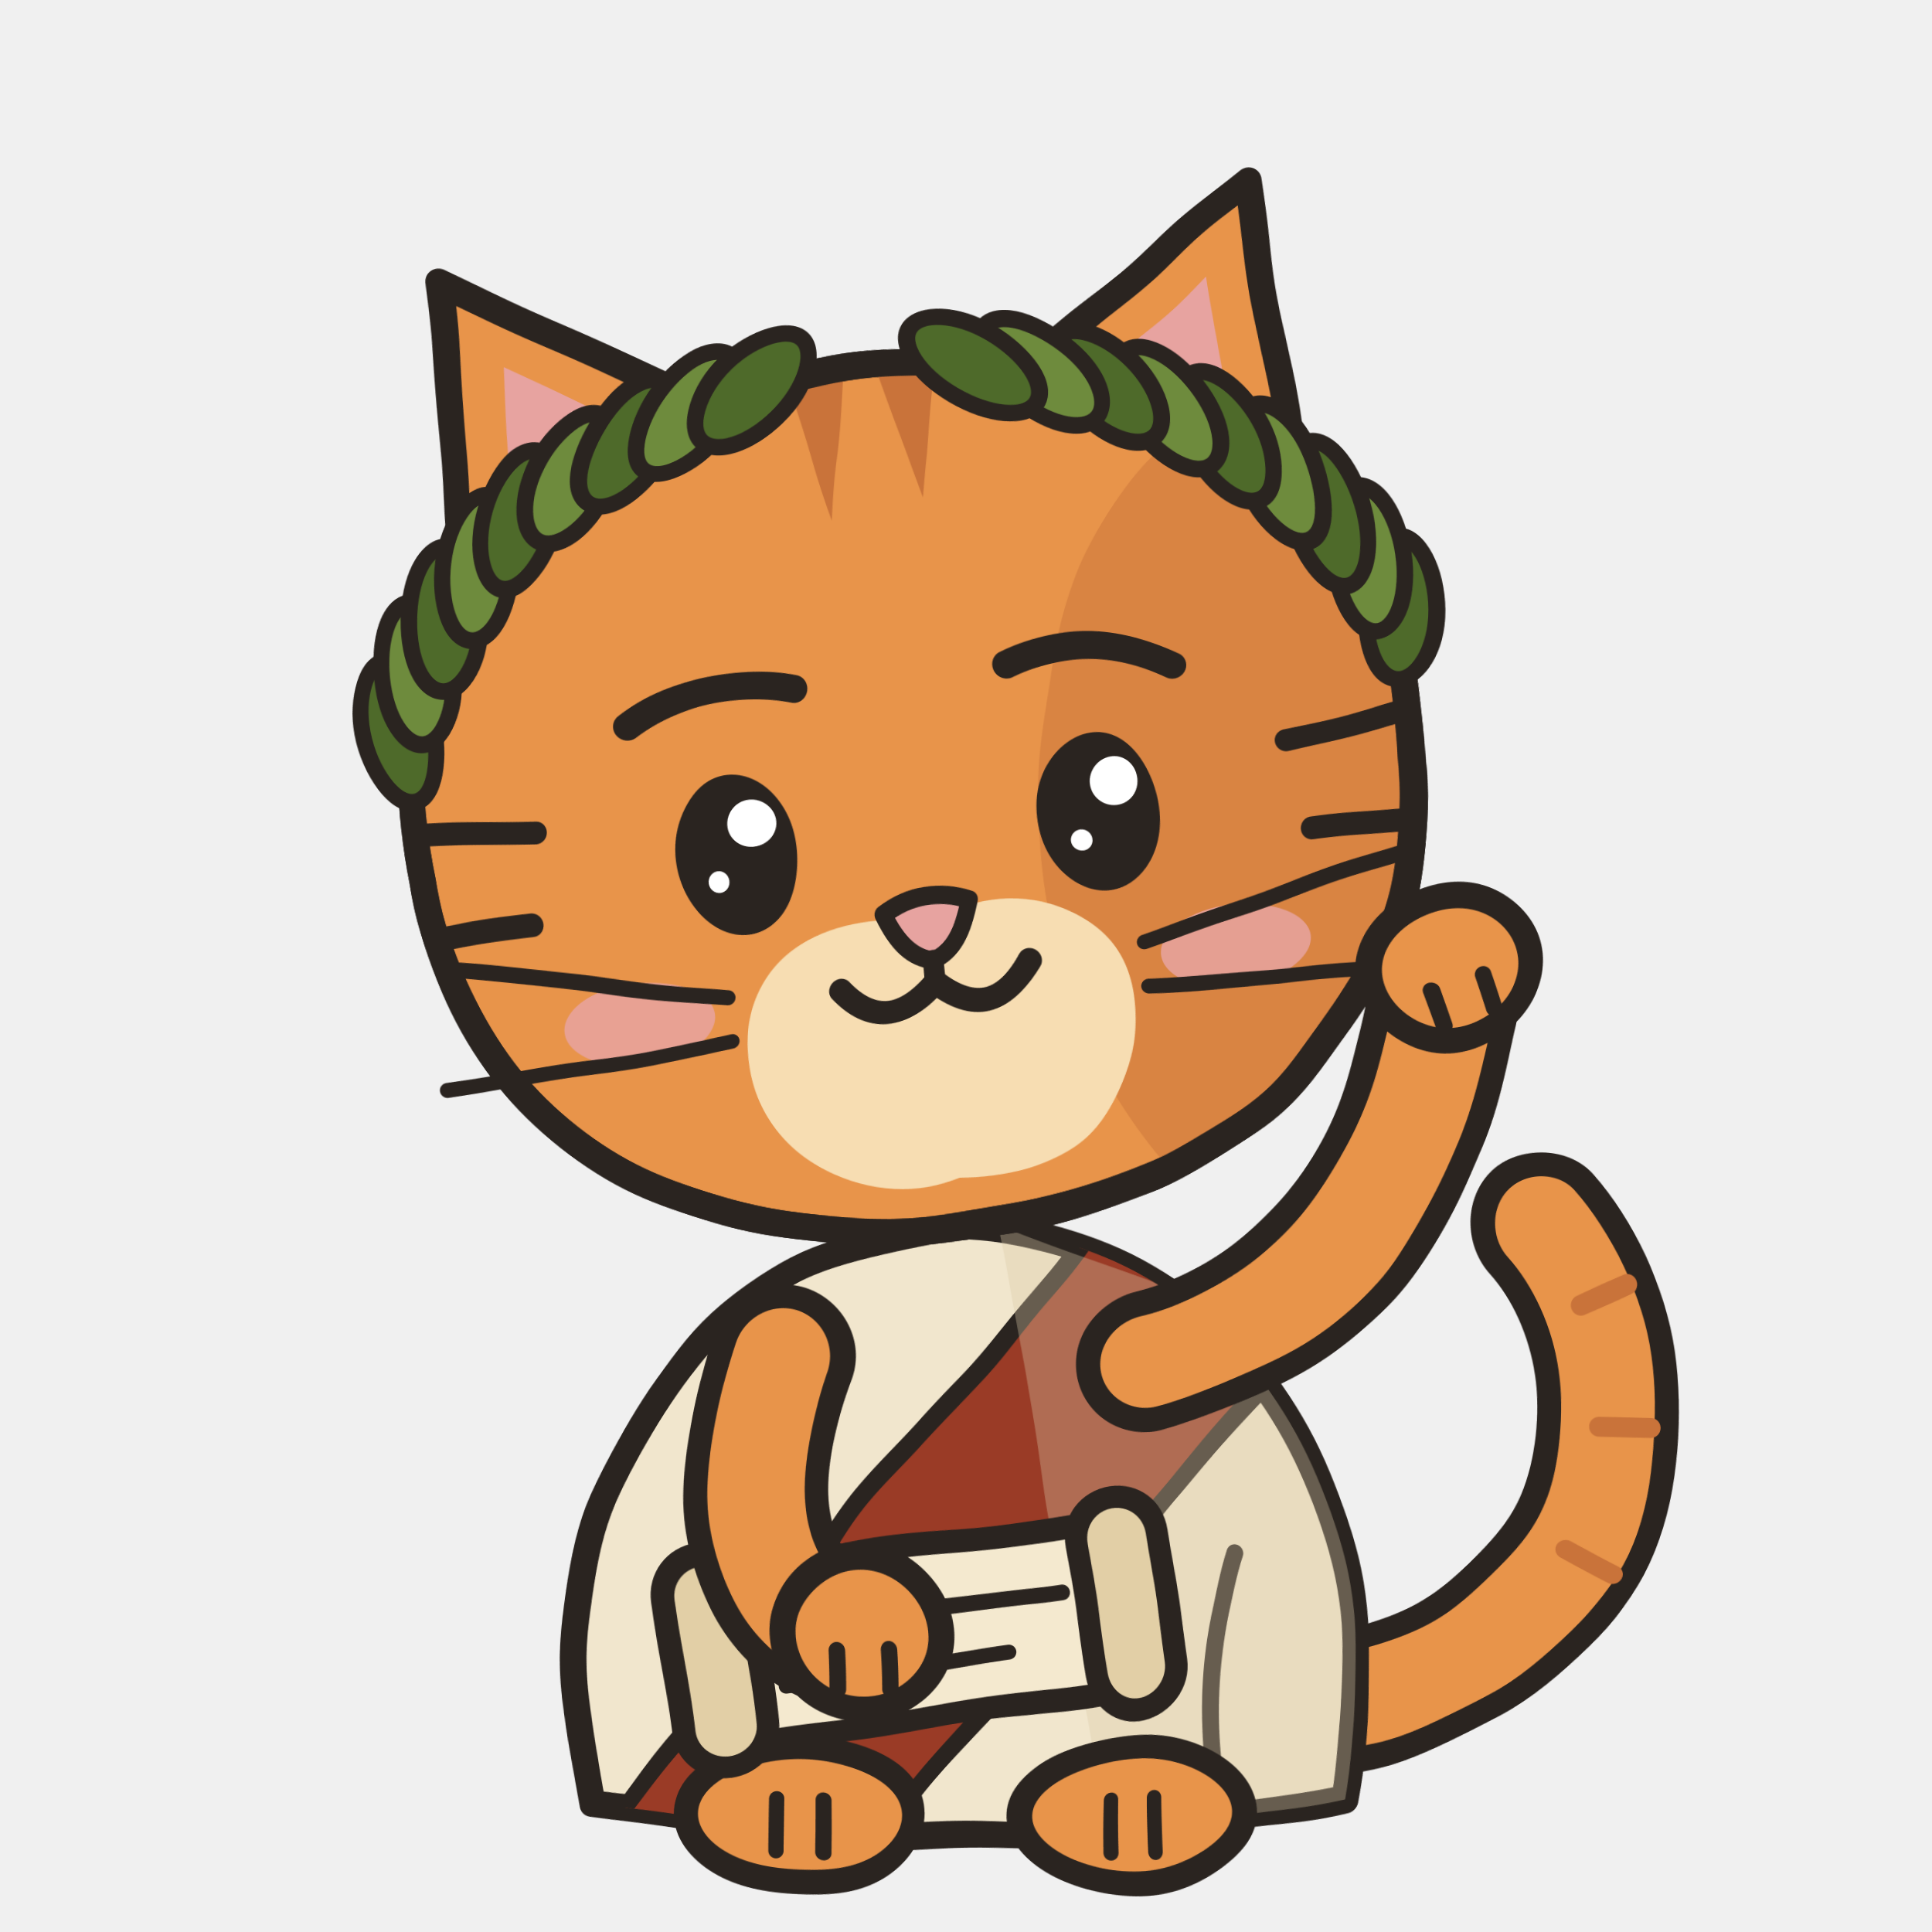
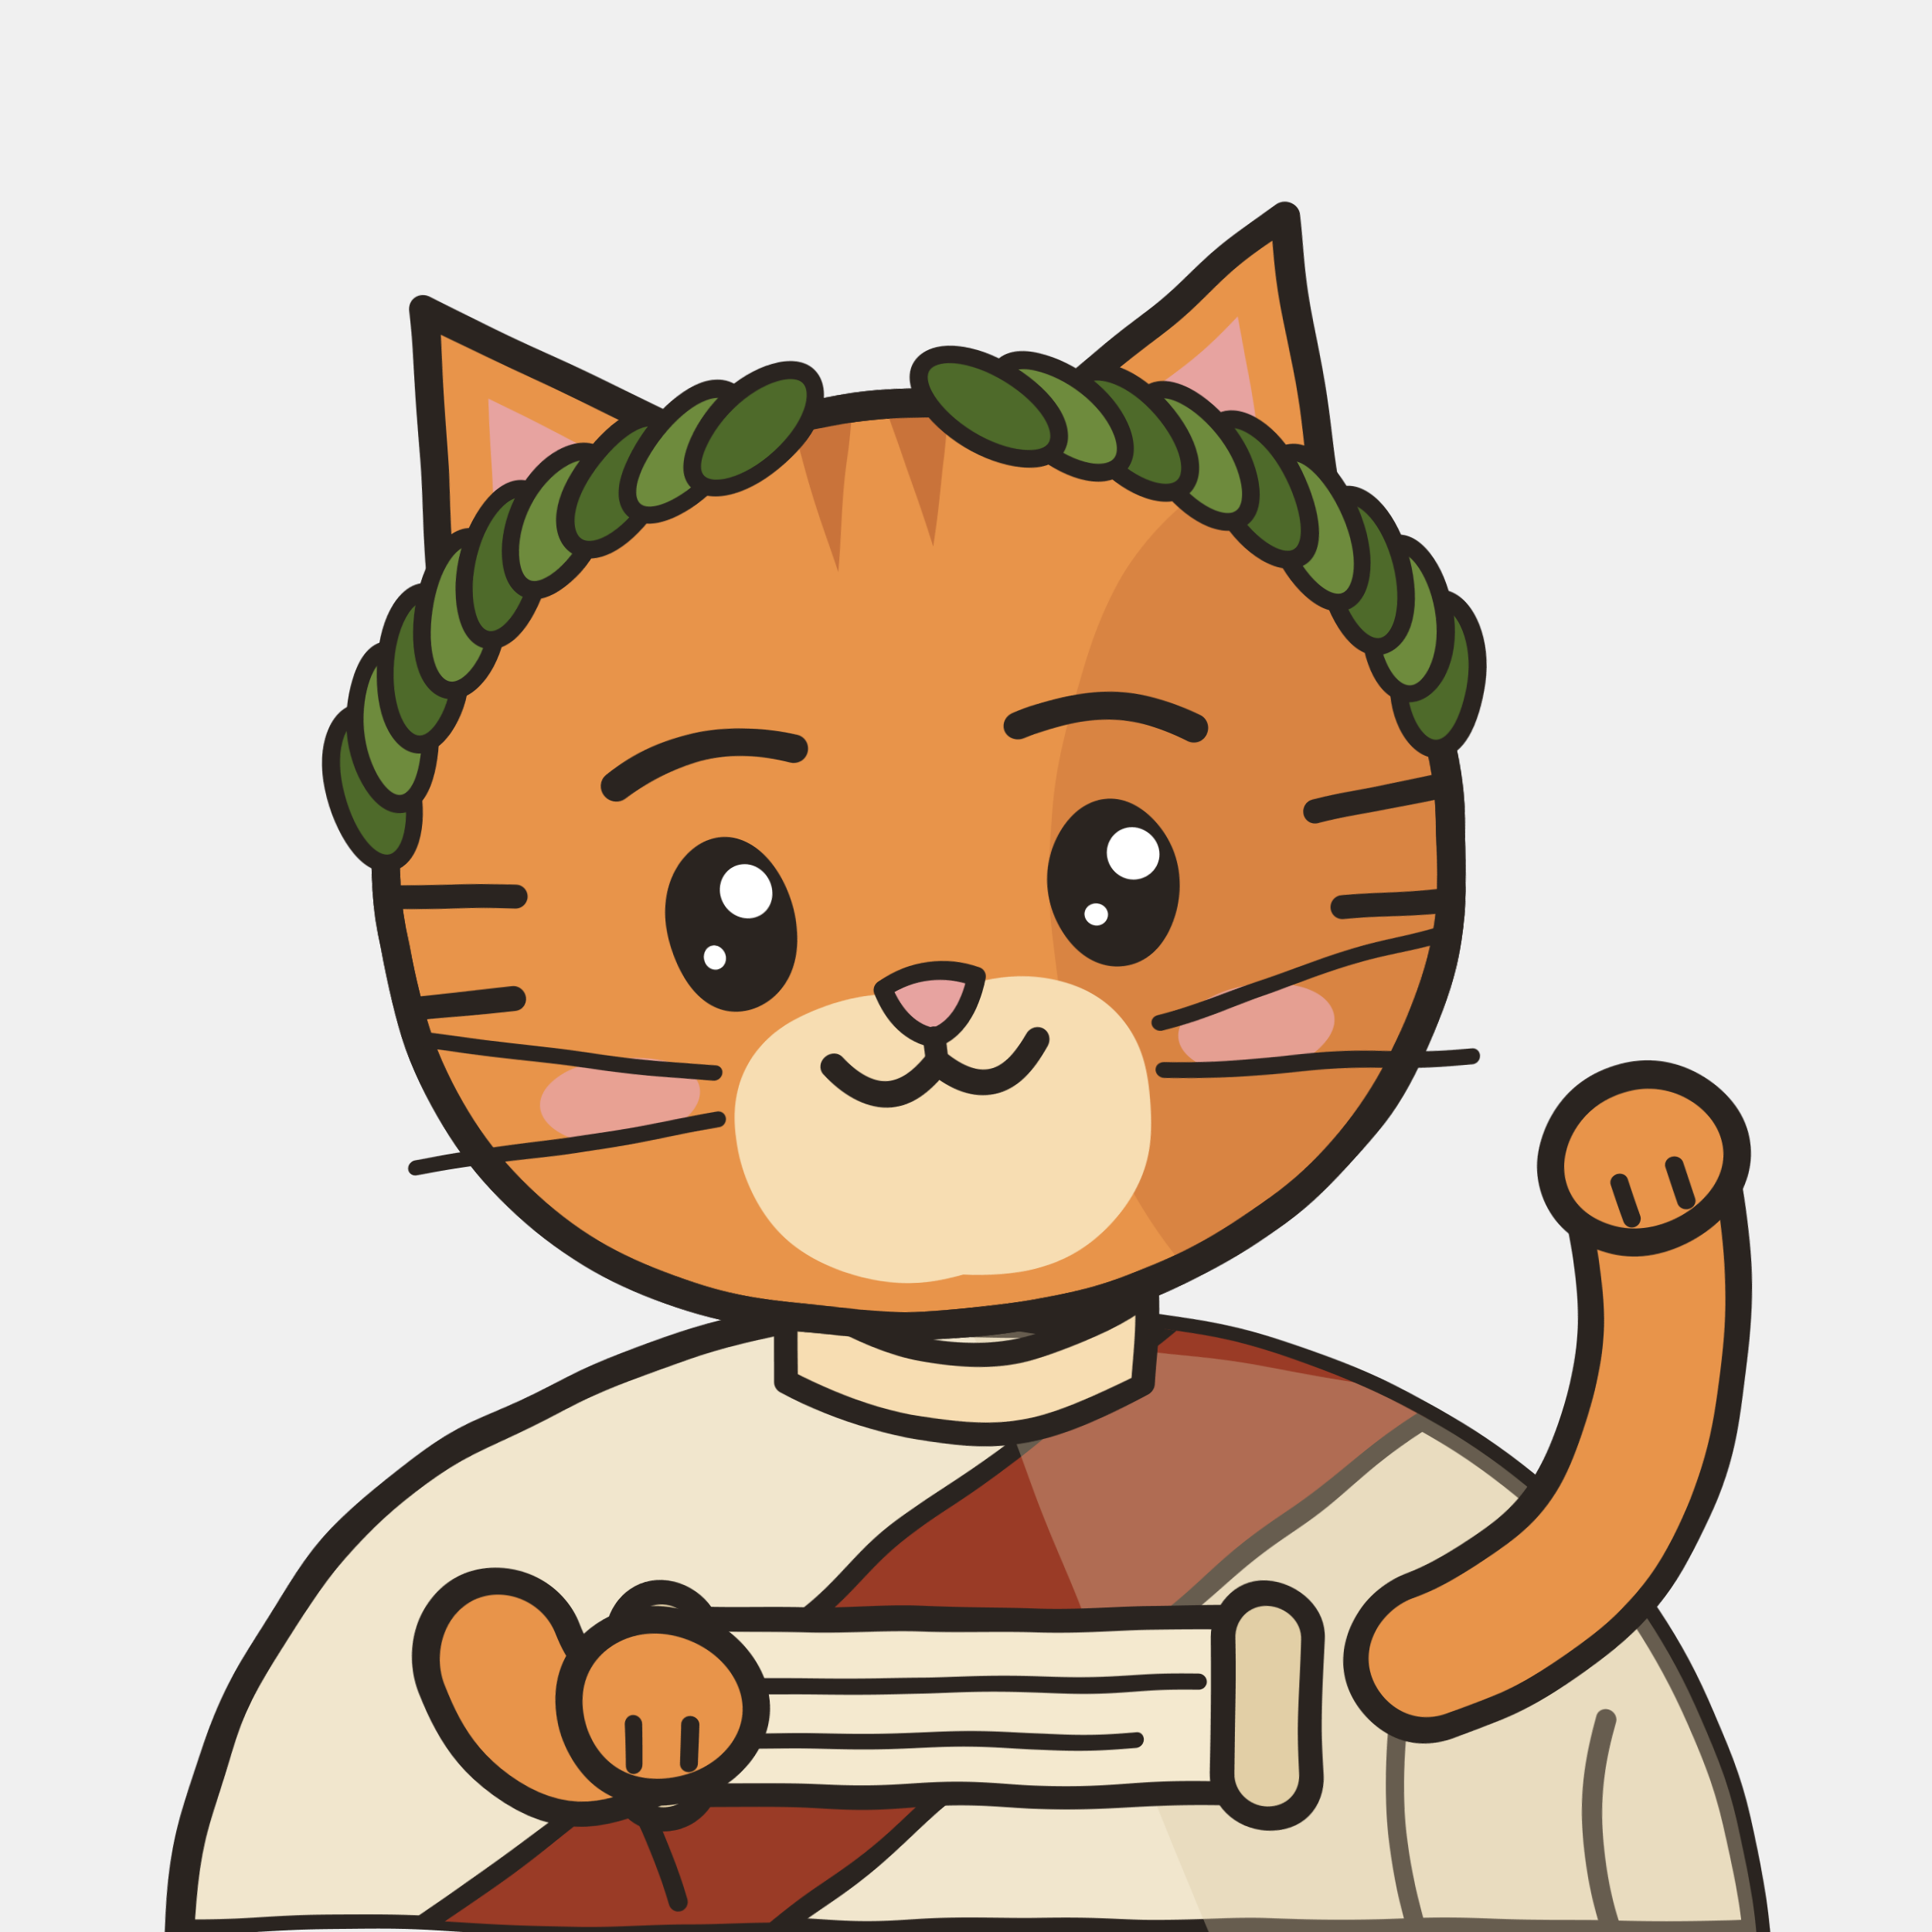
<svg xmlns="http://www.w3.org/2000/svg" viewBox="0 0 240 240" width="240" height="240">
  <defs>
    <filter id="rough" x="-5%" y="-5%" width="110%" height="110%">
      <feTurbulence type="fractalNoise" baseFrequency="0.035" numOctaves="2" seed="7" result="n" />
      <feDisplacementMap in="SourceGraphic" in2="n" scale="2.2" />
    </filter>
    <clipPath id="head">
      <path d="M54,96 C50,56 84,36 120,36 C156,36 190,56 186,96 C184,132 156,150 120,150 C84,150 56,132 54,96 Z" />
    </clipPath>
    <clipPath id="body">
-       <path d="M70,226 C62,190 82,152 120,150 C158,152 178,190 170,226 Q120,236 70,226 Z" />
+       <path d="M22,240 C26,196 58,170 100,164 L140,164 C182,170 214,196 218,240 Z" />
    </clipPath>
  </defs>
  <g filter="url(#rough)">
-     <g transform="translate(7.2 11) scale(0.94)">
-       <path d="M160,214 C206,214 214,170 196,150" fill="none" stroke="#2A2420" stroke-width="19.0" stroke-linecap="round" />
-       <path d="M160,214 C206,214 214,170 196,150" fill="none" stroke="#E8944A" stroke-width="12.5" stroke-linecap="round" />
-       <path d="M205.2,196.1 L199.1,192.9" fill="none" stroke="#C9733A" stroke-width="2.6" stroke-linecap="round" stroke-linejoin="round" />
-       <path d="M210.6,177.1 L203.7,176.9" fill="none" stroke="#C9733A" stroke-width="2.6" stroke-linecap="round" stroke-linejoin="round" />
-       <path d="M207.6,158.2 L201.2,160.8" fill="none" stroke="#C9733A" stroke-width="2.6" stroke-linecap="round" stroke-linejoin="round" />
-       <path d="M70,226 C62,190 82,152 120,150 C158,152 178,190 170,226 Q120,236 70,226 Z" fill="#F1E6CD" stroke="#2A2420" stroke-width="3.6" stroke-linejoin="round" stroke-linecap="round" />
-       <g clip-path="url(#body)">
-         <path d="M140,146 L170,160 L100,240 L64,240 Z" fill="#9A3B26" stroke="#2A2420" stroke-width="2.4" stroke-linejoin="round" stroke-linecap="round" />
-         <path d="M84,196 Q92,206 92,226" fill="none" stroke="#2A2420" stroke-width="2.2" stroke-linecap="round" stroke-linejoin="round" />
-         <path d="M156,194 Q150,210 154,228" fill="none" stroke="#2A2420" stroke-width="2.2" stroke-linecap="round" stroke-linejoin="round" />
-         <path d="M124,150 L180,170 L180,240 L140,240 Z" fill="#D9C9A6" opacity=".35" />
+     <path d="M22,240 C26,196 58,170 100,164 L140,164 C182,170 214,196 218,240 Z" fill="#F1E6CD" stroke="#2A2420" stroke-width="3.6" stroke-linejoin="round" stroke-linecap="round" />
+     <g clip-path="url(#body)">
+       <path d="M150,160 L190,166 L96,240 L52,240 Z" fill="#9A3B26" stroke="#2A2420" stroke-width="2.4" stroke-linejoin="round" stroke-linecap="round" />
+       <path d="M60,206 Q78,214 84,236" fill="none" stroke="#2A2420" stroke-width="2.4" stroke-linecap="round" stroke-linejoin="round" />
+       <path d="M178,200 Q170,218 176,240" fill="none" stroke="#2A2420" stroke-width="2.4" stroke-linecap="round" stroke-linejoin="round" />
+       <path d="M200,214 Q196,228 200,240" fill="none" stroke="#2A2420" stroke-width="2.4" stroke-linecap="round" stroke-linejoin="round" />
+       <path d="M120,164 L220,180 L220,240 L150,240 Z" fill="#D9C9A6" opacity=".35" />
+     </g>
+     <path d="M98,160 Q120,176 142,160 L142,172 Q120,184 98,172 Z" fill="#F7DDB2" stroke="#2A2420" stroke-width="3" stroke-linejoin="round" stroke-linecap="round" />
+     <g transform="rotate(0 120 212)">
+       <rect x="83.0" y="201" width="74" height="22" rx="2" fill="#F4E9CF" stroke="#2A2420" stroke-width="3" stroke-linejoin="round" stroke-linecap="round" />
+       <path d="M91.0,209 L149.0,209" fill="none" stroke="#2A2420" stroke-width="2" stroke-linecap="round" stroke-linejoin="round" />
+       <path d="M91.0,216 L141.0,216" fill="none" stroke="#2A2420" stroke-width="2" stroke-linecap="round" stroke-linejoin="round" />
+       <rect x="77.0" y="198" width="11" height="28" rx="5.5" fill="#E2CFA6" stroke="#2A2420" stroke-width="3" stroke-linejoin="round" stroke-linecap="round" />
+       <rect x="152.0" y="198" width="11" height="28" rx="5.5" fill="#E2CFA6" stroke="#2A2420" stroke-width="3" stroke-linejoin="round" stroke-linecap="round" />
+     </g>
+     <g transform="translate(0 14) rotate(-6 120 150)">
+       <path d="M64,74 L66,18 L108,44 Z" fill="#E8944A" stroke="#2A2420" stroke-width="3.6" stroke-linejoin="round" stroke-linecap="round" />
+       <path d="M72,64 L73,30 L98,46 Z" fill="#E7A3A0" />
+       <path d="M176,74 L174,18 L132,44 Z" fill="#E8944A" stroke="#2A2420" stroke-width="3.6" stroke-linejoin="round" stroke-linecap="round" />
+       <path d="M168,64 L167,30 L142,46 Z" fill="#E7A3A0" />
+       <path d="M54,96 C50,56 84,36 120,36 C156,36 190,56 186,96 C184,132 156,150 120,150 C84,150 56,132 54,96 Z" fill="#E8944A" stroke="#2A2420" stroke-width="3.6" stroke-linejoin="round" stroke-linecap="round" />
+       <g clip-path="url(#head)">
+         <ellipse cx="170" cy="104" rx="34" ry="56" fill="#C9733A" opacity=".5" />
+         <path d="M110,36 L114,56 L118,36 Z M122,36 L126,54 L130,36 Z" fill="#C9733A" />
+         <path d="M55,90 L70,92" fill="none" stroke="#2A2420" stroke-width="3" stroke-linecap="round" stroke-linejoin="round" />
+         <path d="M55,104 L68,104" fill="none" stroke="#2A2420" stroke-width="3" stroke-linecap="round" stroke-linejoin="round" />
+         <path d="M185,90 L170,92" fill="none" stroke="#2A2420" stroke-width="3" stroke-linecap="round" stroke-linejoin="round" />
+         <path d="M185,104 L172,104" fill="none" stroke="#2A2420" stroke-width="3" stroke-linecap="round" stroke-linejoin="round" />
      </g>
-       <ellipse cx="98" cy="228" rx="15" ry="9" fill="#E8944A" stroke="#2A2420" stroke-width="3.2" stroke-linejoin="round" stroke-linecap="round" />
-       <ellipse cx="142" cy="228" rx="15" ry="9" fill="#E8944A" stroke="#2A2420" stroke-width="3.2" stroke-linejoin="round" stroke-linecap="round" />
-       <path d="M95,226 L95,233" fill="none" stroke="#2A2420" stroke-width="2" stroke-linecap="round" stroke-linejoin="round" />
-       <path d="M101,226 L101,233" fill="none" stroke="#2A2420" stroke-width="2" stroke-linecap="round" stroke-linejoin="round" />
-       <path d="M139,226 L139,233" fill="none" stroke="#2A2420" stroke-width="2" stroke-linecap="round" stroke-linejoin="round" />
-       <path d="M145,226 L145,233" fill="none" stroke="#2A2420" stroke-width="2" stroke-linecap="round" stroke-linejoin="round" />
-       <g transform="translate(0 0) rotate(-7 120 150)">
-         <path d="M64,74 L66,18 L108,44 Z" fill="#E8944A" stroke="#2A2420" stroke-width="3.6" stroke-linejoin="round" stroke-linecap="round" />
-         <path d="M72,64 L73,30 L98,46 Z" fill="#E7A3A0" />
-         <path d="M176,74 L174,18 L132,44 Z" fill="#E8944A" stroke="#2A2420" stroke-width="3.6" stroke-linejoin="round" stroke-linecap="round" />
-         <path d="M168,64 L167,30 L142,46 Z" fill="#E7A3A0" />
-         <path d="M54,96 C50,56 84,36 120,36 C156,36 190,56 186,96 C184,132 156,150 120,150 C84,150 56,132 54,96 Z" fill="#E8944A" stroke="#2A2420" stroke-width="3.6" stroke-linejoin="round" stroke-linecap="round" />
-         <g clip-path="url(#head)">
-           <ellipse cx="170" cy="104" rx="34" ry="56" fill="#C9733A" opacity=".5" />
-           <path d="M110,36 L114,56 L118,36 Z M122,36 L126,54 L130,36 Z" fill="#C9733A" />
-           <path d="M55,90 L70,92" fill="none" stroke="#2A2420" stroke-width="3" stroke-linecap="round" stroke-linejoin="round" />
-           <path d="M55,104 L68,104" fill="none" stroke="#2A2420" stroke-width="3" stroke-linecap="round" stroke-linejoin="round" />
-           <path d="M185,90 L170,92" fill="none" stroke="#2A2420" stroke-width="3" stroke-linecap="round" stroke-linejoin="round" />
-           <path d="M185,104 L172,104" fill="none" stroke="#2A2420" stroke-width="3" stroke-linecap="round" stroke-linejoin="round" />
-         </g>
-         <path d="M54,96 C50,56 84,36 120,36 C156,36 190,56 186,96 C184,132 156,150 120,150 C84,150 56,132 54,96 Z" fill="none" stroke="#2A2420" stroke-width="3.6" stroke-linejoin="round" stroke-linecap="round" />
-         <path d="M94,124 C94,110 108,106 120,110 C132,106 146,110 146,124 C146,140 132,146 120,144 C108,146 94,140 94,124 Z" fill="#F7DDB2" />
-         <ellipse cx="53.4" cy="76.1" rx="9.5" ry="4.8" transform="rotate(263.0 53.4 76.1)" fill="#4E6A2A" stroke="#2A2420" stroke-width="2.2" stroke-linejoin="round" stroke-linecap="round" />
-         <ellipse cx="56.8" cy="69.0" rx="9.5" ry="4.8" transform="rotate(270.5 56.8 69.0)" fill="#6E8B3D" stroke="#2A2420" stroke-width="2.2" stroke-linejoin="round" stroke-linecap="round" />
-         <ellipse cx="61.3" cy="62.4" rx="9.5" ry="4.8" transform="rotate(278.0 61.3 62.4)" fill="#4E6A2A" stroke="#2A2420" stroke-width="2.2" stroke-linejoin="round" stroke-linecap="round" />
-         <ellipse cx="66.8" cy="56.3" rx="9.5" ry="4.8" transform="rotate(285.5 66.8 56.3)" fill="#6E8B3D" stroke="#2A2420" stroke-width="2.2" stroke-linejoin="round" stroke-linecap="round" />
-         <ellipse cx="73.2" cy="50.9" rx="9.5" ry="4.8" transform="rotate(293.0 73.2 50.9)" fill="#4E6A2A" stroke="#2A2420" stroke-width="2.2" stroke-linejoin="round" stroke-linecap="round" />
-         <ellipse cx="80.4" cy="46.2" rx="9.5" ry="4.8" transform="rotate(300.5 80.4 46.2)" fill="#6E8B3D" stroke="#2A2420" stroke-width="2.2" stroke-linejoin="round" stroke-linecap="round" />
-         <ellipse cx="88.2" cy="42.3" rx="9.5" ry="4.8" transform="rotate(308.0 88.2 42.3)" fill="#4E6A2A" stroke="#2A2420" stroke-width="2.2" stroke-linejoin="round" stroke-linecap="round" />
-         <ellipse cx="96.6" cy="39.3" rx="9.5" ry="4.8" transform="rotate(315.5 96.6 39.3)" fill="#6E8B3D" stroke="#2A2420" stroke-width="2.2" stroke-linejoin="round" stroke-linecap="round" />
-         <ellipse cx="105.4" cy="37.3" rx="9.5" ry="4.8" transform="rotate(323.0 105.4 37.3)" fill="#4E6A2A" stroke="#2A2420" stroke-width="2.2" stroke-linejoin="round" stroke-linecap="round" />
-         <ellipse cx="186.6" cy="76.1" rx="9.5" ry="4.8" transform="rotate(457.0 186.6 76.1)" fill="#4E6A2A" stroke="#2A2420" stroke-width="2.2" stroke-linejoin="round" stroke-linecap="round" />
-         <ellipse cx="183.2" cy="69.0" rx="9.5" ry="4.8" transform="rotate(449.5 183.2 69.0)" fill="#6E8B3D" stroke="#2A2420" stroke-width="2.2" stroke-linejoin="round" stroke-linecap="round" />
-         <ellipse cx="178.7" cy="62.4" rx="9.5" ry="4.8" transform="rotate(442.0 178.7 62.4)" fill="#4E6A2A" stroke="#2A2420" stroke-width="2.2" stroke-linejoin="round" stroke-linecap="round" />
-         <ellipse cx="173.2" cy="56.3" rx="9.5" ry="4.8" transform="rotate(434.5 173.2 56.3)" fill="#6E8B3D" stroke="#2A2420" stroke-width="2.2" stroke-linejoin="round" stroke-linecap="round" />
-         <ellipse cx="166.8" cy="50.9" rx="9.5" ry="4.8" transform="rotate(427.0 166.8 50.9)" fill="#4E6A2A" stroke="#2A2420" stroke-width="2.2" stroke-linejoin="round" stroke-linecap="round" />
-         <ellipse cx="159.6" cy="46.2" rx="9.5" ry="4.8" transform="rotate(419.5 159.6 46.2)" fill="#6E8B3D" stroke="#2A2420" stroke-width="2.2" stroke-linejoin="round" stroke-linecap="round" />
-         <ellipse cx="151.8" cy="42.3" rx="9.5" ry="4.8" transform="rotate(412.0 151.8 42.3)" fill="#4E6A2A" stroke="#2A2420" stroke-width="2.2" stroke-linejoin="round" stroke-linecap="round" />
-         <ellipse cx="143.4" cy="39.3" rx="9.5" ry="4.8" transform="rotate(404.5 143.4 39.3)" fill="#6E8B3D" stroke="#2A2420" stroke-width="2.2" stroke-linejoin="round" stroke-linecap="round" />
-         <ellipse cx="134.6" cy="37.3" rx="9.5" ry="4.8" transform="rotate(397.0 134.6 37.3)" fill="#4E6A2A" stroke="#2A2420" stroke-width="2.2" stroke-linejoin="round" stroke-linecap="round" />
-         <ellipse cx="96" cy="98" rx="8" ry="10.5" fill="#2A2420" />
-         <circle cx="98.6" cy="94.4" r="3.2" fill="#fff" />
-         <circle cx="93.4" cy="101.6" r="1.4" fill="#fff" />
-         <ellipse cx="144" cy="98" rx="8" ry="10.5" fill="#2A2420" />
-         <circle cx="146.6" cy="94.4" r="3.2" fill="#fff" />
-         <circle cx="141.4" cy="101.6" r="1.4" fill="#fff" />
-         <path d="M84,80 Q95,73 106,77" fill="none" stroke="#2A2420" stroke-width="3.6" stroke-linecap="round" stroke-linejoin="round" />
-         <path d="M134,77 Q145,73 156,80" fill="none" stroke="#2A2420" stroke-width="3.6" stroke-linecap="round" stroke-linejoin="round" />
-         <ellipse cx="80" cy="118" rx="10" ry="5.5" fill="#E7A3A0" opacity=".85" />
-         <ellipse cx="160" cy="118" rx="10" ry="5.5" fill="#E7A3A0" opacity=".85" />
-         <path d="M114,108 Q120,105 126,108 Q124,114 120,115 Q116,114 114,108 Z" fill="#E7A3A0" stroke="#2A2420" stroke-width="2.4" stroke-linejoin="round" stroke-linecap="round" />
-         <path d="M120,115 L120,118" fill="none" stroke="#2A2420" stroke-width="2.8" stroke-linecap="round" stroke-linejoin="round" />
-         <path d="M107,117 Q113,125 120,118 Q127,125 133,117" fill="none" stroke="#2A2420" stroke-width="3.2" stroke-linecap="round" stroke-linejoin="round" />
-         <path d="M92,116 L56,108" fill="none" stroke="#2A2420" stroke-width="2" stroke-linecap="round" stroke-linejoin="round" />
-         <path d="M92,122 L54,124" fill="none" stroke="#2A2420" stroke-width="2" stroke-linecap="round" stroke-linejoin="round" />
-         <path d="M148,116 L184,108" fill="none" stroke="#2A2420" stroke-width="2" stroke-linecap="round" stroke-linejoin="round" />
-         <path d="M148,122 L186,124" fill="none" stroke="#2A2420" stroke-width="2" stroke-linecap="round" stroke-linejoin="round" />
-       </g>
-       <g transform="rotate(-8 114 204)">
-         <rect x="87.0" y="193" width="54" height="22" rx="2" fill="#F4E9CF" stroke="#2A2420" stroke-width="3" stroke-linejoin="round" stroke-linecap="round" />
-         <path d="M95.0,201 L133.0,201" fill="none" stroke="#2A2420" stroke-width="2" stroke-linecap="round" stroke-linejoin="round" />
-         <path d="M95.0,208 L125.0,208" fill="none" stroke="#2A2420" stroke-width="2" stroke-linecap="round" stroke-linejoin="round" />
-         <rect x="81.0" y="190" width="11" height="28" rx="5.5" fill="#E2CFA6" stroke="#2A2420" stroke-width="3" stroke-linejoin="round" stroke-linecap="round" />
-         <rect x="136.0" y="190" width="11" height="28" rx="5.5" fill="#E2CFA6" stroke="#2A2420" stroke-width="3" stroke-linejoin="round" stroke-linecap="round" />
-       </g>
-       <path d="M96,168 C88,192 96,204 106,204" fill="none" stroke="#2A2420" stroke-width="19.5" stroke-linecap="round" />
-       <path d="M96,168 C88,192 96,204 106,204" fill="none" stroke="#E8944A" stroke-width="13" stroke-linecap="round" />
-       <g transform="rotate(0 106 204)">
-         <ellipse cx="106" cy="204" rx="10.5" ry="9.66" fill="#E8944A" stroke="#2A2420" stroke-width="3.4" stroke-linejoin="round" stroke-linecap="round" />
-         <path d="M102.5,206 L102.5,211" fill="none" stroke="#2A2420" stroke-width="2.2" stroke-linecap="round" stroke-linejoin="round" />
-         <path d="M109.5,206 L109.5,211" fill="none" stroke="#2A2420" stroke-width="2.2" stroke-linecap="round" stroke-linejoin="round" />
-       </g>
-       <path d="M144,168 C170,162 182,138 184,116" fill="none" stroke="#2A2420" stroke-width="19.5" stroke-linecap="round" />
-       <path d="M144,168 C170,162 182,138 184,116" fill="none" stroke="#E8944A" stroke-width="13" stroke-linecap="round" />
-       <g transform="rotate(-20 184 116)">
-         <ellipse cx="184" cy="116" rx="10.5" ry="9.66" fill="#E8944A" stroke="#2A2420" stroke-width="3.4" stroke-linejoin="round" stroke-linecap="round" />
-         <path d="M180.5,118 L180.5,123" fill="none" stroke="#2A2420" stroke-width="2.2" stroke-linecap="round" stroke-linejoin="round" />
-         <path d="M187.5,118 L187.5,123" fill="none" stroke="#2A2420" stroke-width="2.2" stroke-linecap="round" stroke-linejoin="round" />
-       </g>
+       <path d="M54,96 C50,56 84,36 120,36 C156,36 190,56 186,96 C184,132 156,150 120,150 C84,150 56,132 54,96 Z" fill="none" stroke="#2A2420" stroke-width="3.6" stroke-linejoin="round" stroke-linecap="round" />
+       <path d="M94,124 C94,110 108,106 120,110 C132,106 146,110 146,124 C146,140 132,146 120,144 C108,146 94,140 94,124 Z" fill="#F7DDB2" />
+       <ellipse cx="53.4" cy="76.1" rx="9.5" ry="4.8" transform="rotate(263.0 53.4 76.1)" fill="#4E6A2A" stroke="#2A2420" stroke-width="2.2" stroke-linejoin="round" stroke-linecap="round" />
+       <ellipse cx="56.8" cy="69.0" rx="9.5" ry="4.8" transform="rotate(270.5 56.8 69.0)" fill="#6E8B3D" stroke="#2A2420" stroke-width="2.2" stroke-linejoin="round" stroke-linecap="round" />
+       <ellipse cx="61.3" cy="62.4" rx="9.5" ry="4.8" transform="rotate(278.0 61.3 62.4)" fill="#4E6A2A" stroke="#2A2420" stroke-width="2.2" stroke-linejoin="round" stroke-linecap="round" />
+       <ellipse cx="66.8" cy="56.3" rx="9.5" ry="4.8" transform="rotate(285.5 66.8 56.3)" fill="#6E8B3D" stroke="#2A2420" stroke-width="2.2" stroke-linejoin="round" stroke-linecap="round" />
+       <ellipse cx="73.2" cy="50.9" rx="9.5" ry="4.8" transform="rotate(293.0 73.2 50.9)" fill="#4E6A2A" stroke="#2A2420" stroke-width="2.2" stroke-linejoin="round" stroke-linecap="round" />
+       <ellipse cx="80.4" cy="46.2" rx="9.5" ry="4.8" transform="rotate(300.5 80.4 46.2)" fill="#6E8B3D" stroke="#2A2420" stroke-width="2.2" stroke-linejoin="round" stroke-linecap="round" />
+       <ellipse cx="88.2" cy="42.3" rx="9.5" ry="4.8" transform="rotate(308.0 88.2 42.3)" fill="#4E6A2A" stroke="#2A2420" stroke-width="2.2" stroke-linejoin="round" stroke-linecap="round" />
+       <ellipse cx="96.6" cy="39.3" rx="9.5" ry="4.8" transform="rotate(315.5 96.6 39.3)" fill="#6E8B3D" stroke="#2A2420" stroke-width="2.2" stroke-linejoin="round" stroke-linecap="round" />
+       <ellipse cx="105.4" cy="37.3" rx="9.5" ry="4.8" transform="rotate(323.0 105.4 37.3)" fill="#4E6A2A" stroke="#2A2420" stroke-width="2.2" stroke-linejoin="round" stroke-linecap="round" />
+       <ellipse cx="186.6" cy="76.1" rx="9.5" ry="4.8" transform="rotate(457.0 186.6 76.1)" fill="#4E6A2A" stroke="#2A2420" stroke-width="2.2" stroke-linejoin="round" stroke-linecap="round" />
+       <ellipse cx="183.2" cy="69.0" rx="9.5" ry="4.8" transform="rotate(449.5 183.2 69.0)" fill="#6E8B3D" stroke="#2A2420" stroke-width="2.2" stroke-linejoin="round" stroke-linecap="round" />
+       <ellipse cx="178.7" cy="62.4" rx="9.5" ry="4.8" transform="rotate(442.0 178.7 62.4)" fill="#4E6A2A" stroke="#2A2420" stroke-width="2.2" stroke-linejoin="round" stroke-linecap="round" />
+       <ellipse cx="173.2" cy="56.3" rx="9.5" ry="4.8" transform="rotate(434.5 173.2 56.3)" fill="#6E8B3D" stroke="#2A2420" stroke-width="2.2" stroke-linejoin="round" stroke-linecap="round" />
+       <ellipse cx="166.8" cy="50.9" rx="9.5" ry="4.8" transform="rotate(427.0 166.8 50.9)" fill="#4E6A2A" stroke="#2A2420" stroke-width="2.2" stroke-linejoin="round" stroke-linecap="round" />
+       <ellipse cx="159.6" cy="46.2" rx="9.5" ry="4.8" transform="rotate(419.5 159.6 46.2)" fill="#6E8B3D" stroke="#2A2420" stroke-width="2.2" stroke-linejoin="round" stroke-linecap="round" />
+       <ellipse cx="151.8" cy="42.3" rx="9.5" ry="4.8" transform="rotate(412.0 151.8 42.3)" fill="#4E6A2A" stroke="#2A2420" stroke-width="2.2" stroke-linejoin="round" stroke-linecap="round" />
+       <ellipse cx="143.4" cy="39.3" rx="9.5" ry="4.8" transform="rotate(404.5 143.4 39.3)" fill="#6E8B3D" stroke="#2A2420" stroke-width="2.2" stroke-linejoin="round" stroke-linecap="round" />
+       <ellipse cx="134.6" cy="37.3" rx="9.5" ry="4.8" transform="rotate(397.0 134.6 37.3)" fill="#4E6A2A" stroke="#2A2420" stroke-width="2.2" stroke-linejoin="round" stroke-linecap="round" />
+       <ellipse cx="96" cy="98" rx="8" ry="10.5" fill="#2A2420" />
+       <circle cx="98.6" cy="94.4" r="3.2" fill="#fff" />
+       <circle cx="93.4" cy="101.6" r="1.4" fill="#fff" />
+       <ellipse cx="144" cy="98" rx="8" ry="10.5" fill="#2A2420" />
+       <circle cx="146.6" cy="94.4" r="3.2" fill="#fff" />
+       <circle cx="141.4" cy="101.6" r="1.4" fill="#fff" />
+       <path d="M84,80 Q95,73 106,77" fill="none" stroke="#2A2420" stroke-width="3.6" stroke-linecap="round" stroke-linejoin="round" />
+       <path d="M134,77 Q145,73 156,80" fill="none" stroke="#2A2420" stroke-width="3.6" stroke-linecap="round" stroke-linejoin="round" />
+       <ellipse cx="80" cy="118" rx="10" ry="5.5" fill="#E7A3A0" opacity=".85" />
+       <ellipse cx="160" cy="118" rx="10" ry="5.5" fill="#E7A3A0" opacity=".85" />
+       <path d="M114,108 Q120,105 126,108 Q124,114 120,115 Q116,114 114,108 Z" fill="#E7A3A0" stroke="#2A2420" stroke-width="2.4" stroke-linejoin="round" stroke-linecap="round" />
+       <path d="M120,115 L120,118" fill="none" stroke="#2A2420" stroke-width="2.8" stroke-linecap="round" stroke-linejoin="round" />
+       <path d="M107,117 Q113,125 120,118 Q127,125 133,117" fill="none" stroke="#2A2420" stroke-width="3.2" stroke-linecap="round" stroke-linejoin="round" />
+       <path d="M92,116 L56,108" fill="none" stroke="#2A2420" stroke-width="2" stroke-linecap="round" stroke-linejoin="round" />
+       <path d="M92,122 L54,124" fill="none" stroke="#2A2420" stroke-width="2" stroke-linecap="round" stroke-linejoin="round" />
+       <path d="M148,116 L184,108" fill="none" stroke="#2A2420" stroke-width="2" stroke-linecap="round" stroke-linejoin="round" />
+       <path d="M148,122 L186,124" fill="none" stroke="#2A2420" stroke-width="2" stroke-linecap="round" stroke-linejoin="round" />
+     </g>
+     <path d="M62,206 C66,216 72,218 82,212" fill="none" stroke="#2A2420" stroke-width="22.0" stroke-linecap="round" />
+     <path d="M62,206 C66,216 72,218 82,212" fill="none" stroke="#E8944A" stroke-width="15.5" stroke-linecap="round" />
+     <g transform="rotate(0 82 212)">
+       <ellipse cx="82" cy="212" rx="11.5" ry="10.58" fill="#E8944A" stroke="#2A2420" stroke-width="3.4" stroke-linejoin="round" stroke-linecap="round" />
+       <path d="M78.5,214 L78.5,219" fill="none" stroke="#2A2420" stroke-width="2.2" stroke-linecap="round" stroke-linejoin="round" />
+       <path d="M85.5,214 L85.5,219" fill="none" stroke="#2A2420" stroke-width="2.2" stroke-linecap="round" stroke-linejoin="round" />
+     </g>
+     <path d="M178,206 C204,198 212,168 204,144" fill="none" stroke="#2A2420" stroke-width="22.0" stroke-linecap="round" />
+     <path d="M178,206 C204,198 212,168 204,144" fill="none" stroke="#E8944A" stroke-width="15.5" stroke-linecap="round" />
+     <g transform="rotate(-20 204 144)">
+       <ellipse cx="204" cy="144" rx="11.5" ry="10.58" fill="#E8944A" stroke="#2A2420" stroke-width="3.4" stroke-linejoin="round" stroke-linecap="round" />
+       <path d="M200.5,146 L200.5,151" fill="none" stroke="#2A2420" stroke-width="2.2" stroke-linecap="round" stroke-linejoin="round" />
+       <path d="M207.5,146 L207.5,151" fill="none" stroke="#2A2420" stroke-width="2.2" stroke-linecap="round" stroke-linejoin="round" />
    </g>
  </g>
</svg>
